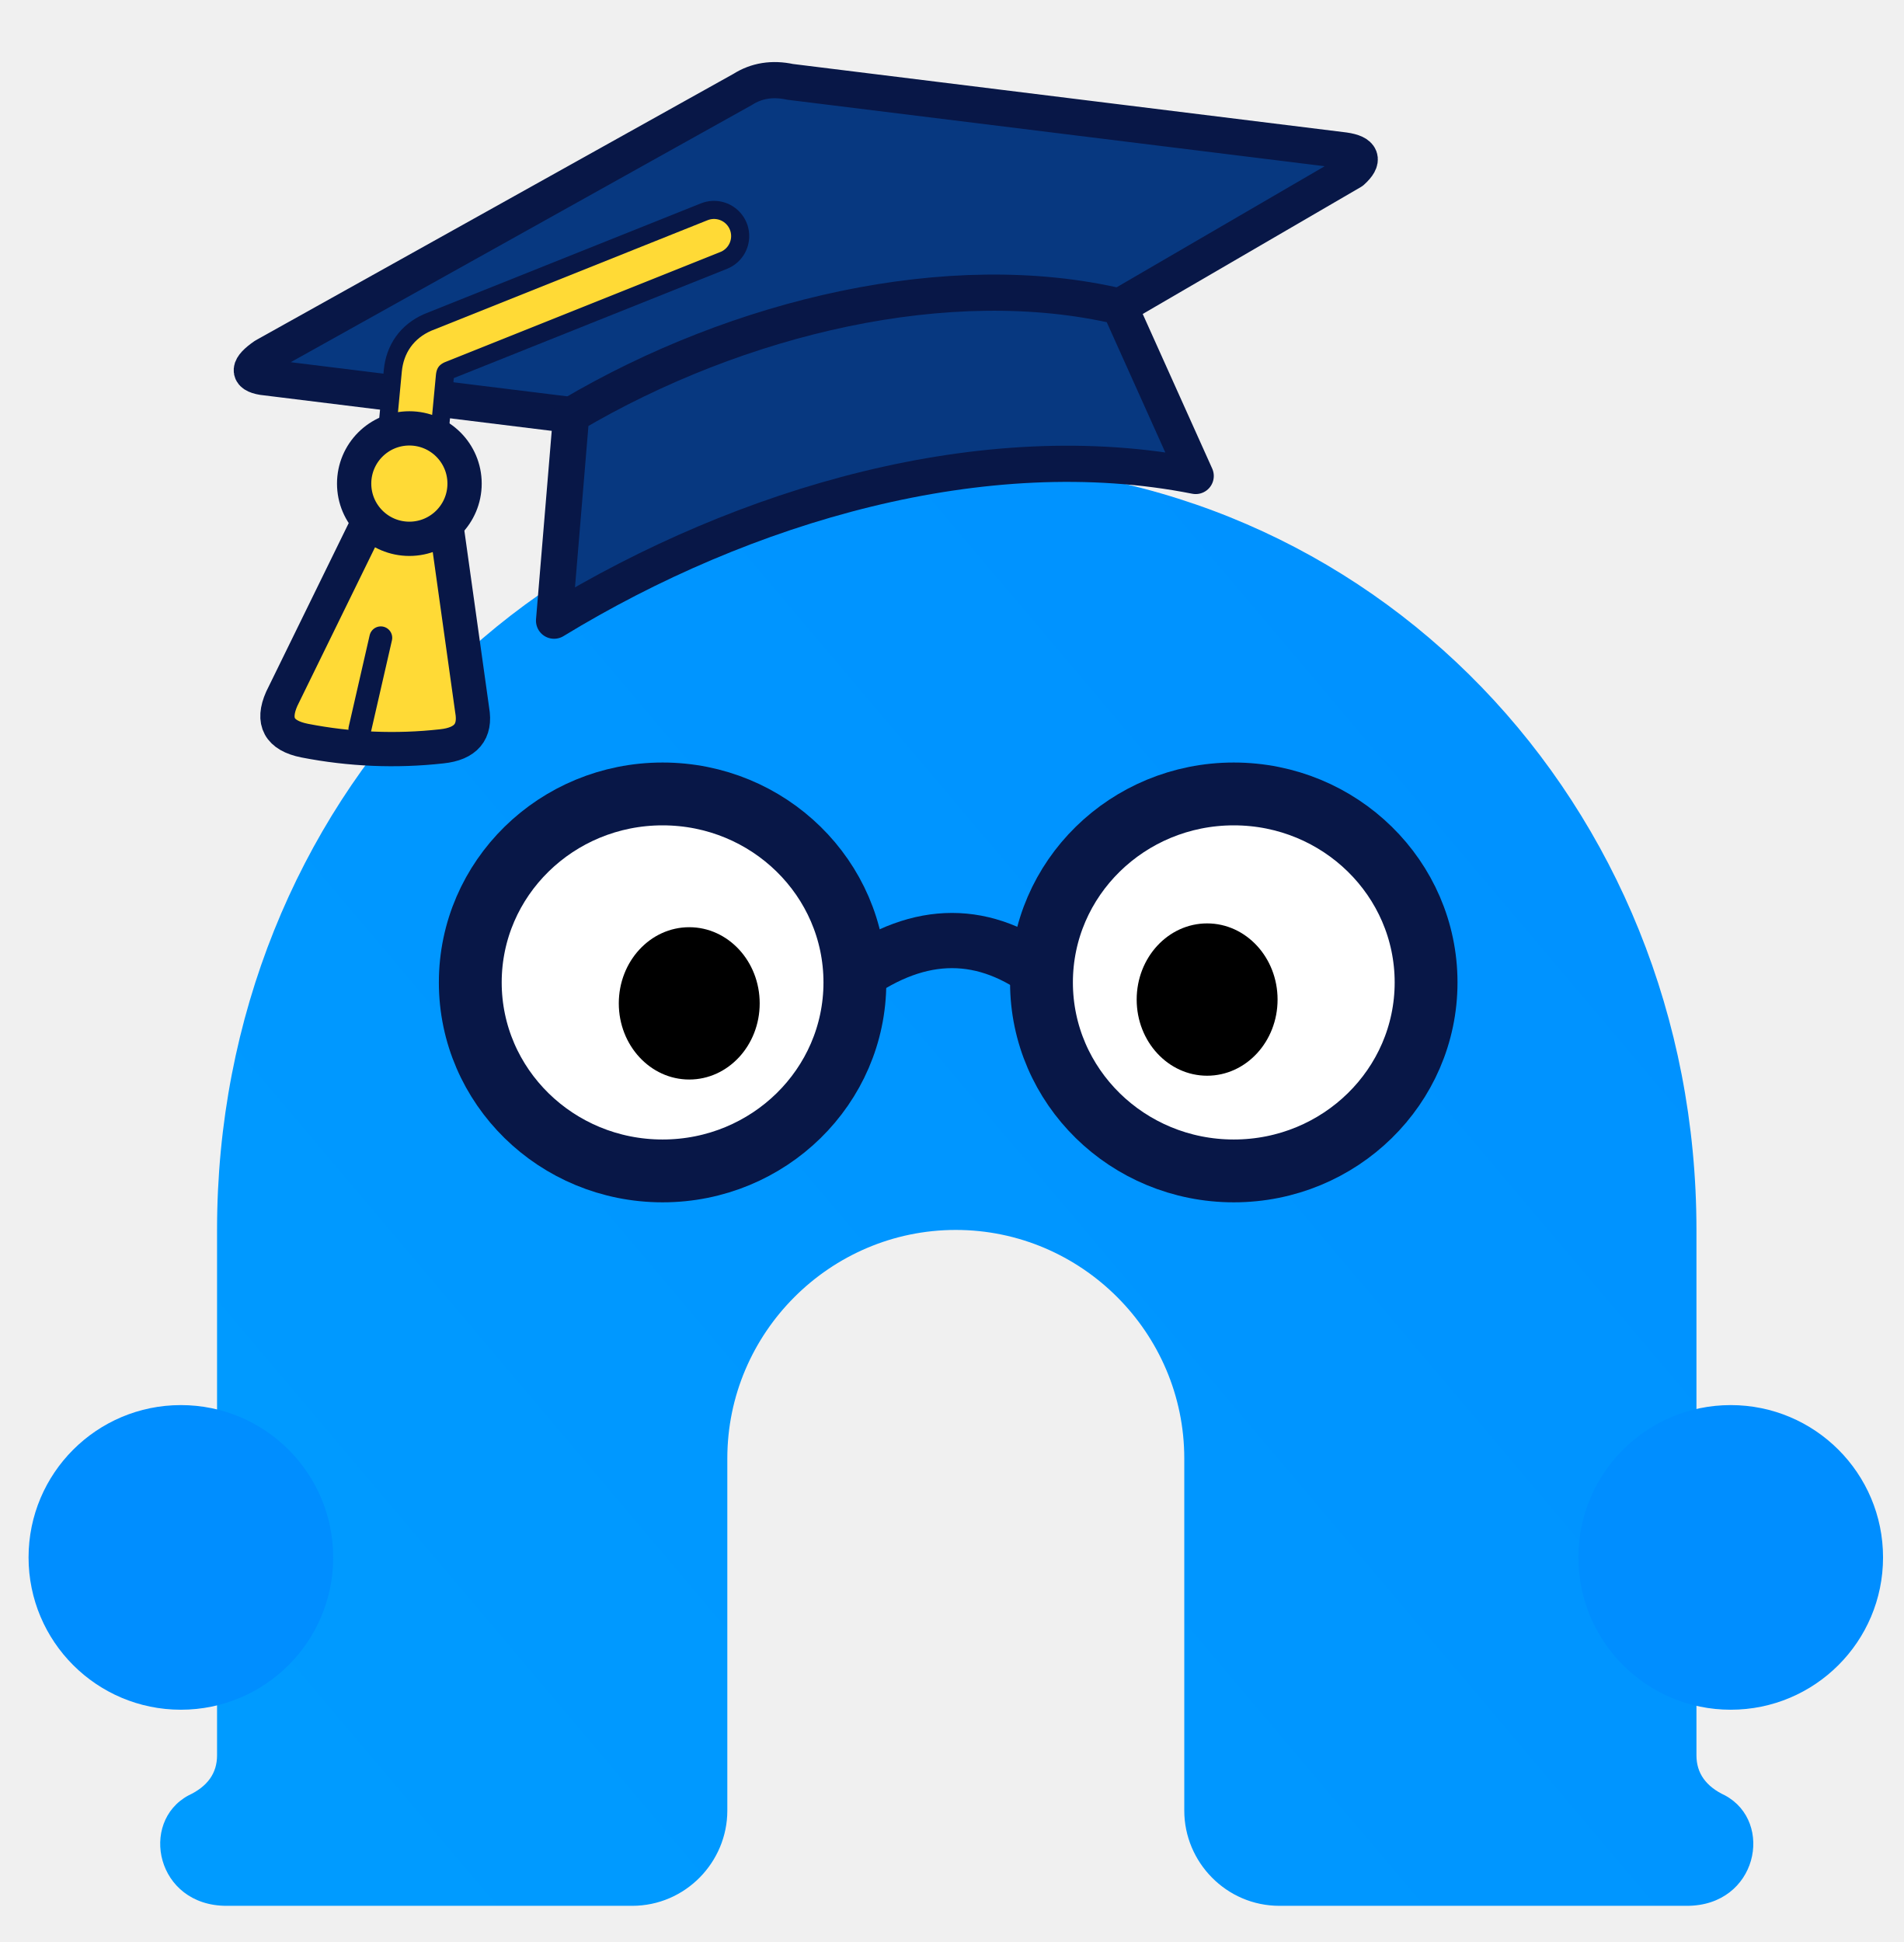
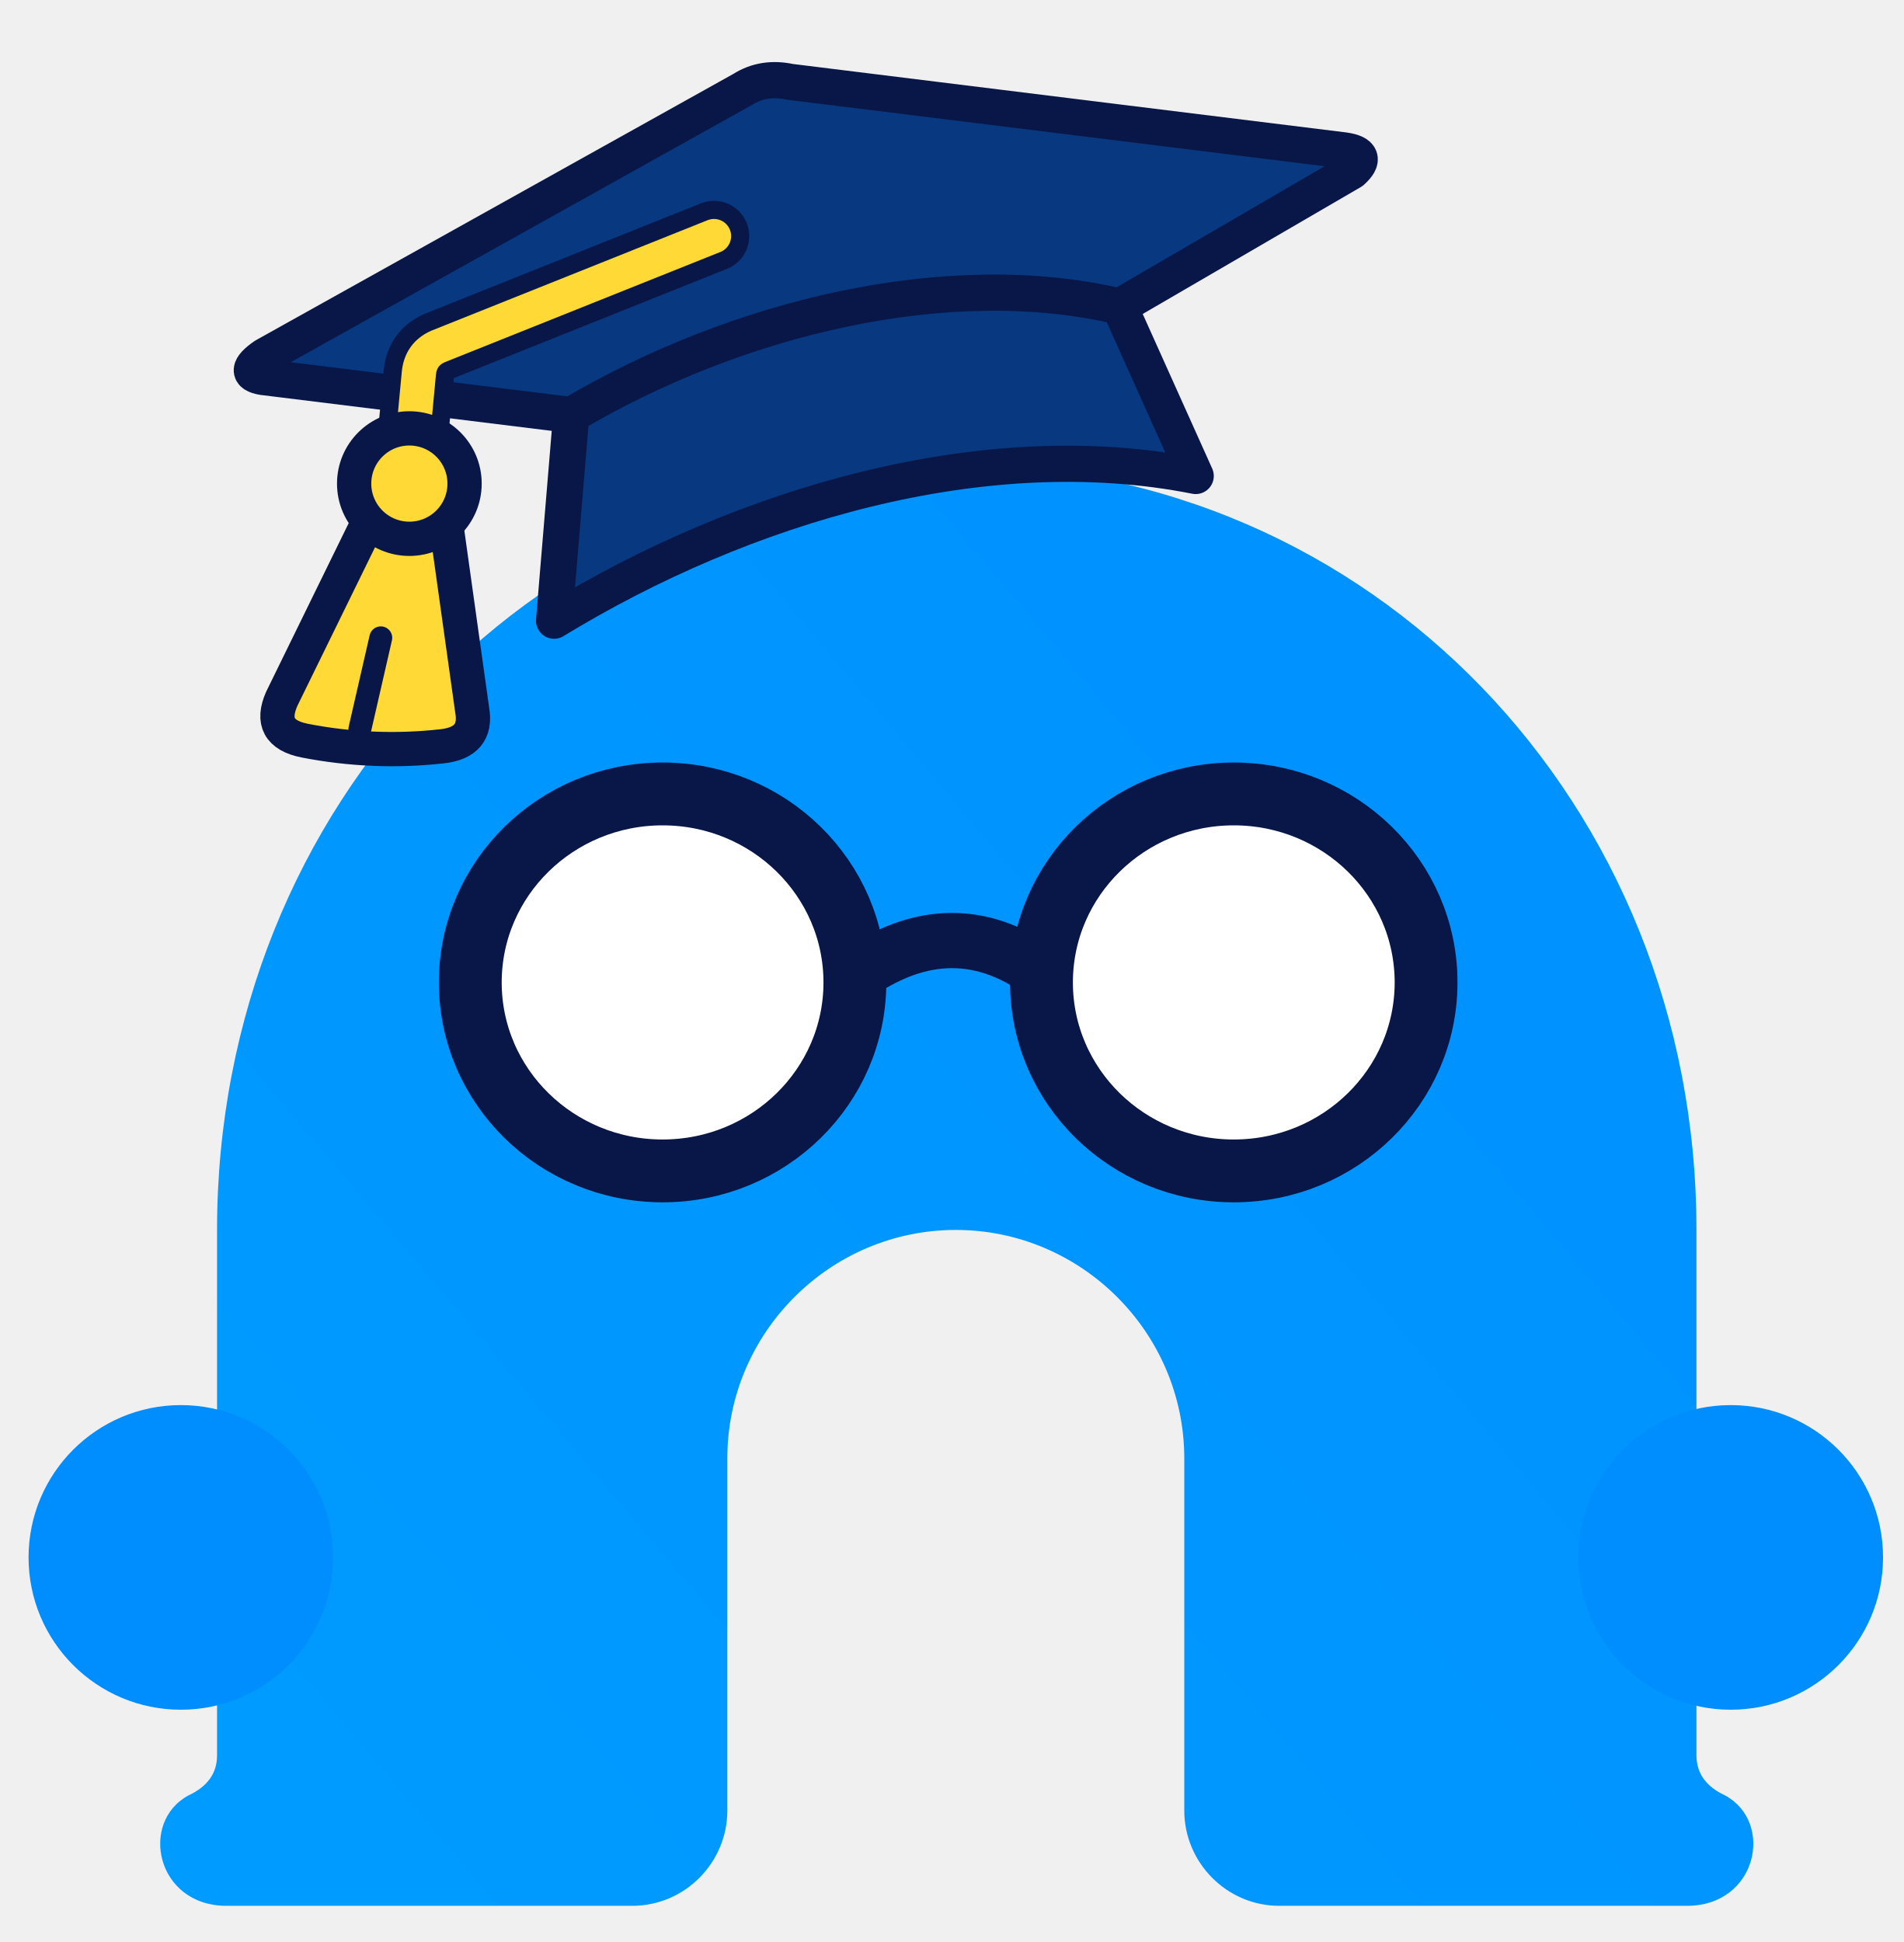
<svg xmlns="http://www.w3.org/2000/svg" width="1000" height="1020" viewBox="125 100 1000 1020" role="img" aria-labelledby="title">
  <defs>
    <linearGradient id="body" x1="240" y1="1000" x2="950" y2="400" gradientUnits="userSpaceOnUse">
      <stop stop-color="#009bff" />
      <stop offset="1" stop-color="#0091ff" />
    </linearGradient>
  </defs>
  <path fill="url(#body)" d="     M239 746     C239 522 409 344 627 344     C845 344 1016 522 1016 746     V1022     Q1016 1036 1031 1043     C1057 1057 1048 1101 1011 1101     H797     C769 1101 747 1078 747 1051     V866     C747 800 693 746 627 746     C561 746 507 800 507 866     V1051     C507 1078 485 1101 457 1101     H244     C207 1101 198 1057 224 1043     Q239 1036 239 1022Z" />
  <g fill="#008eff">
    <circle cx="220" cy="918" r="80" />
    <circle cx="1034" cy="918" r="80" />
  </g>
  <path d="M573 613Q626 575 675 613" fill="none" stroke="#081747" stroke-width="29" stroke-linecap="round" />
  <g fill="#fff" stroke="#081747" stroke-width="33">
    <ellipse cx="473" cy="616" rx="101" ry="99" />
    <ellipse cx="773" cy="616" rx="101" ry="99" />
  </g>
-   <g fill="#000">
-     <ellipse cx="487" cy="627" rx="37" ry="40" />
-     <ellipse cx="759" cy="625" rx="37" ry="40" />
-   </g>
  <g fill="#073880" stroke="#081747" stroke-width="19" stroke-linejoin="round">
    <path d="       M264 287L515 147       Q526 140 540 143       L831 179       Q845 181 835 190       L713 261L425 318L263 298       Q251 296 264 287Z" />
    <path d="       M425 318       C513 266 624 240 713 261       L753 350       C642 328 516 365 416 426Z" />
  </g>
  <path d="M500 224L355 282Q346 286 345 296L340 349" fill="none" stroke="#081747" stroke-width="37" stroke-linecap="round" stroke-linejoin="round" />
  <path d="M500 224L355 282Q346 286 345 296L340 349" fill="none" stroke="#ffda36" stroke-width="18" stroke-linecap="round" stroke-linejoin="round" />
  <path d="     M320 371     L273 467     Q265 485 285 489     Q321 496 357 492     Q376 490 373 473     L359 373Z" fill="#ffda36" stroke="#081747" stroke-width="18" stroke-linejoin="round" />
  <path d="M325 435L314 483" fill="none" stroke="#081747" stroke-width="12" stroke-linecap="round" />
  <circle cx="340" cy="354" r="29" fill="#ffda36" stroke="#081747" stroke-width="18" />
</svg>
